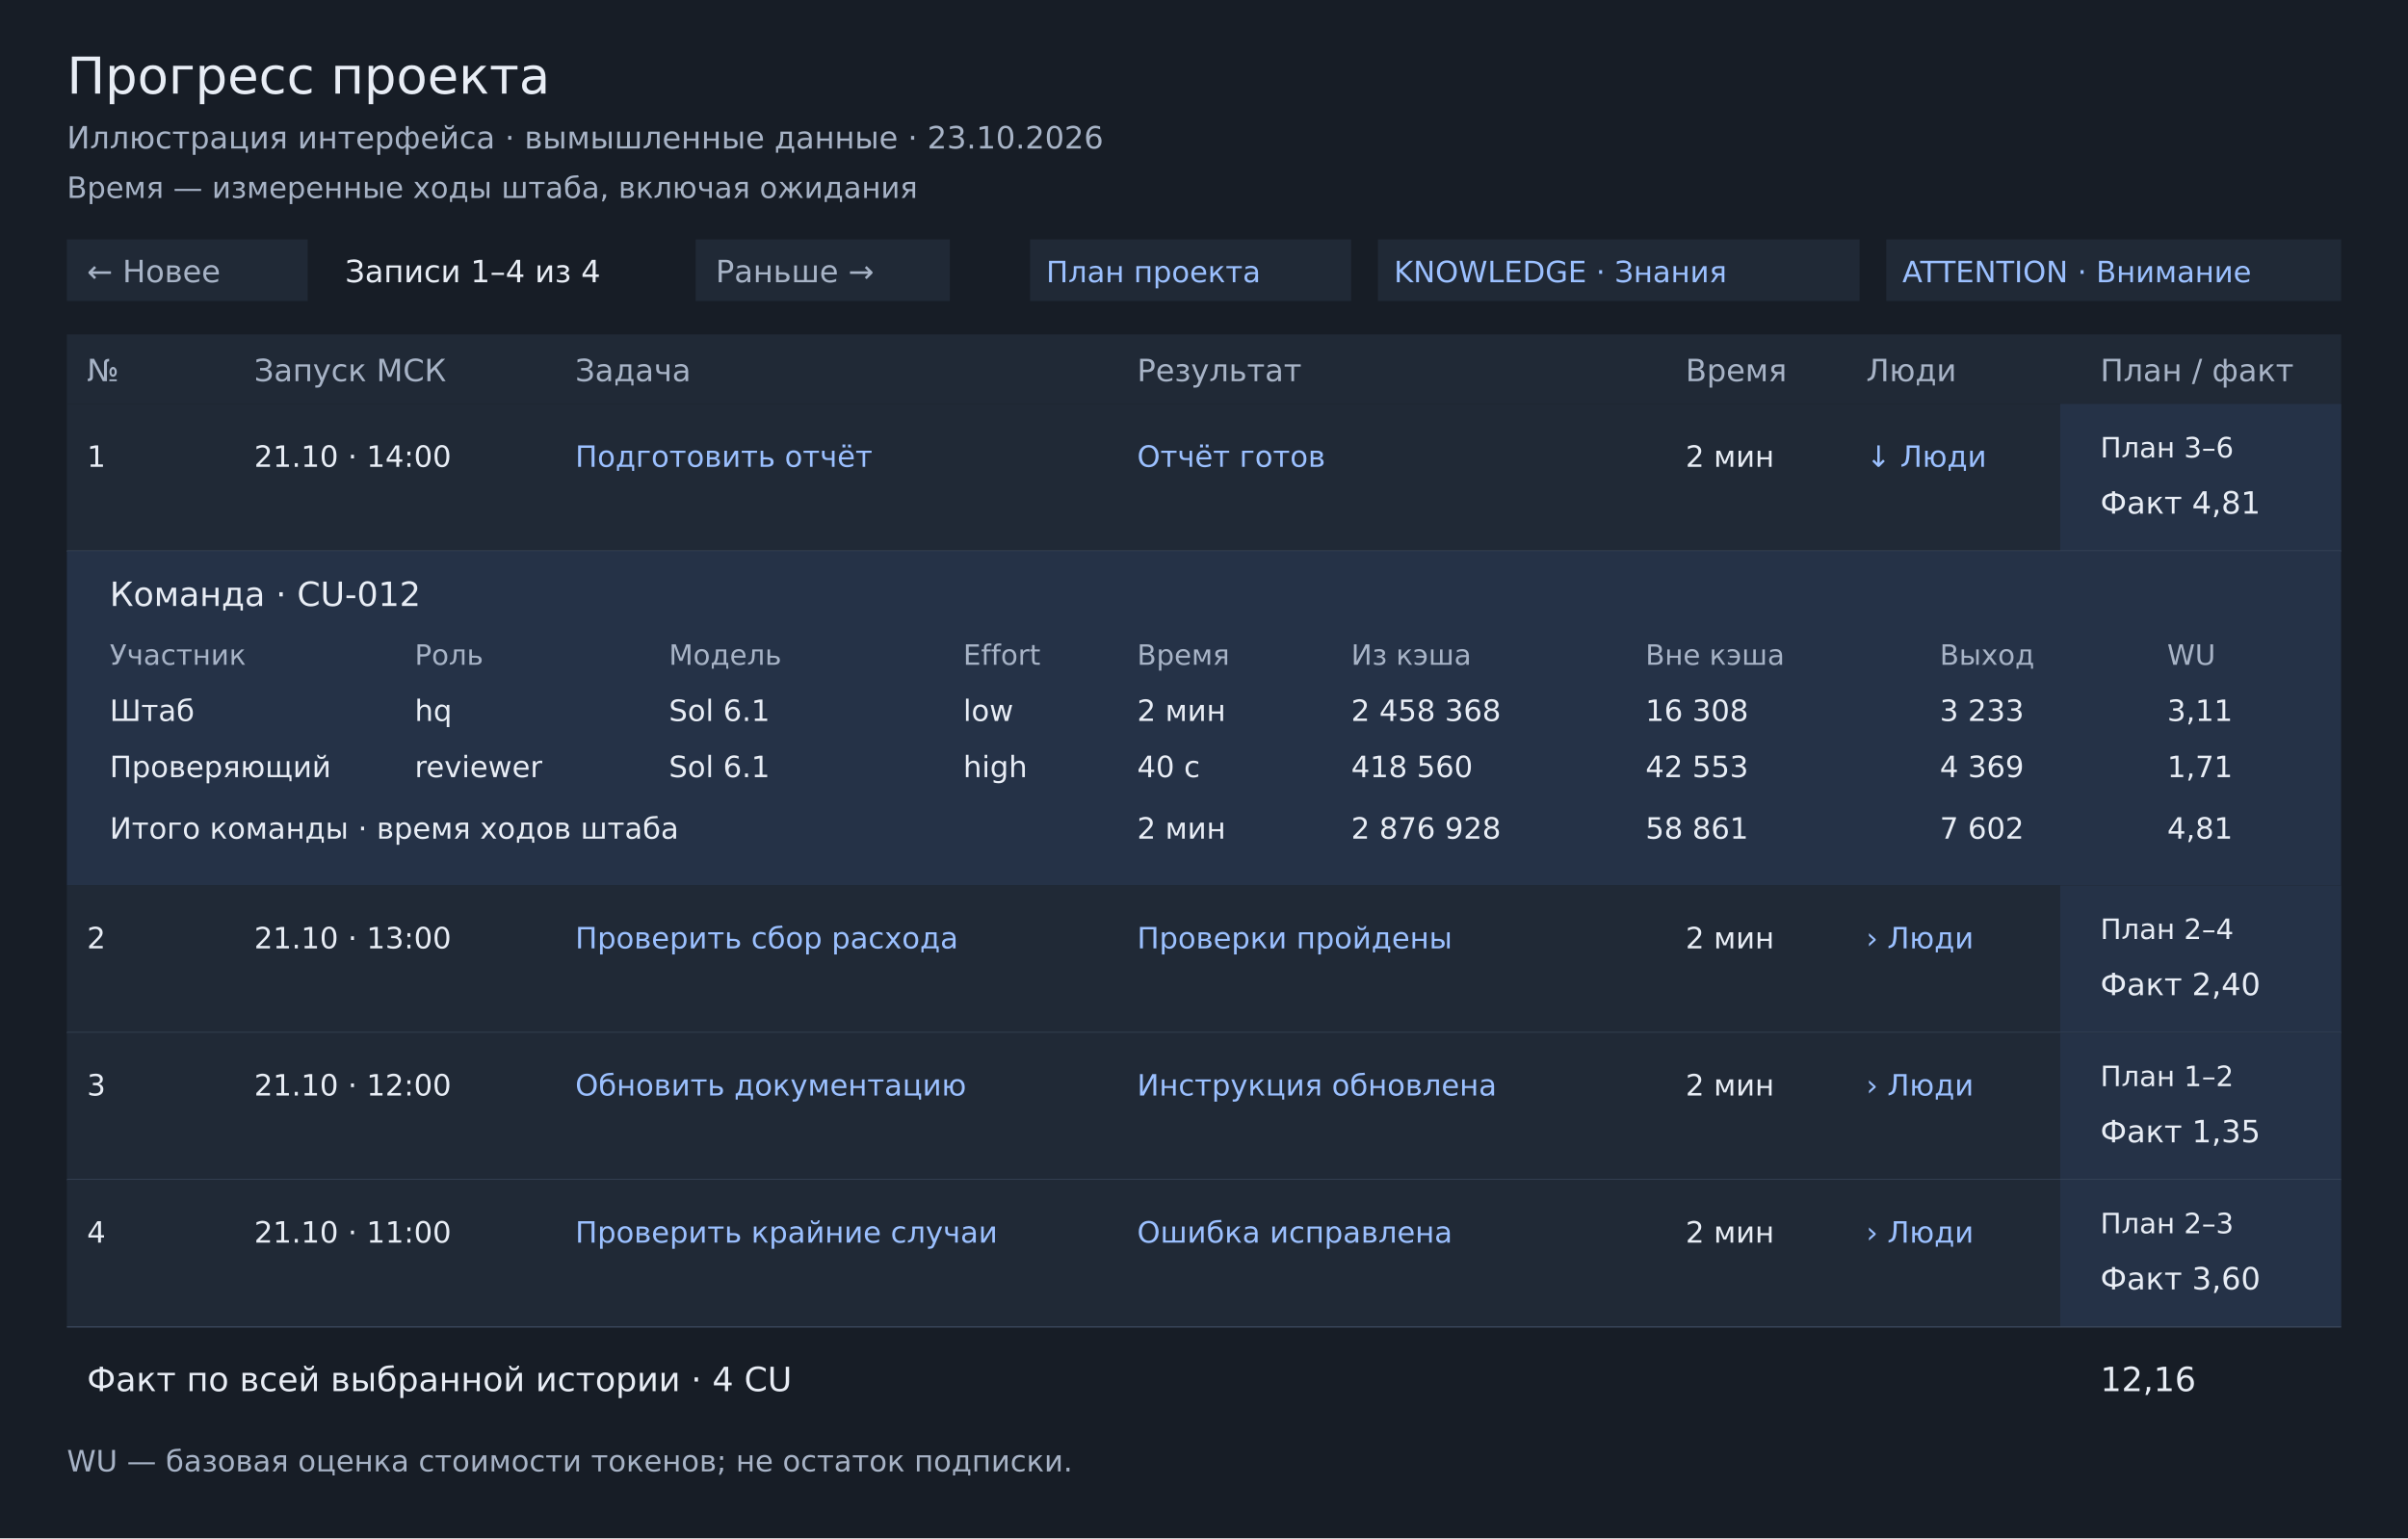
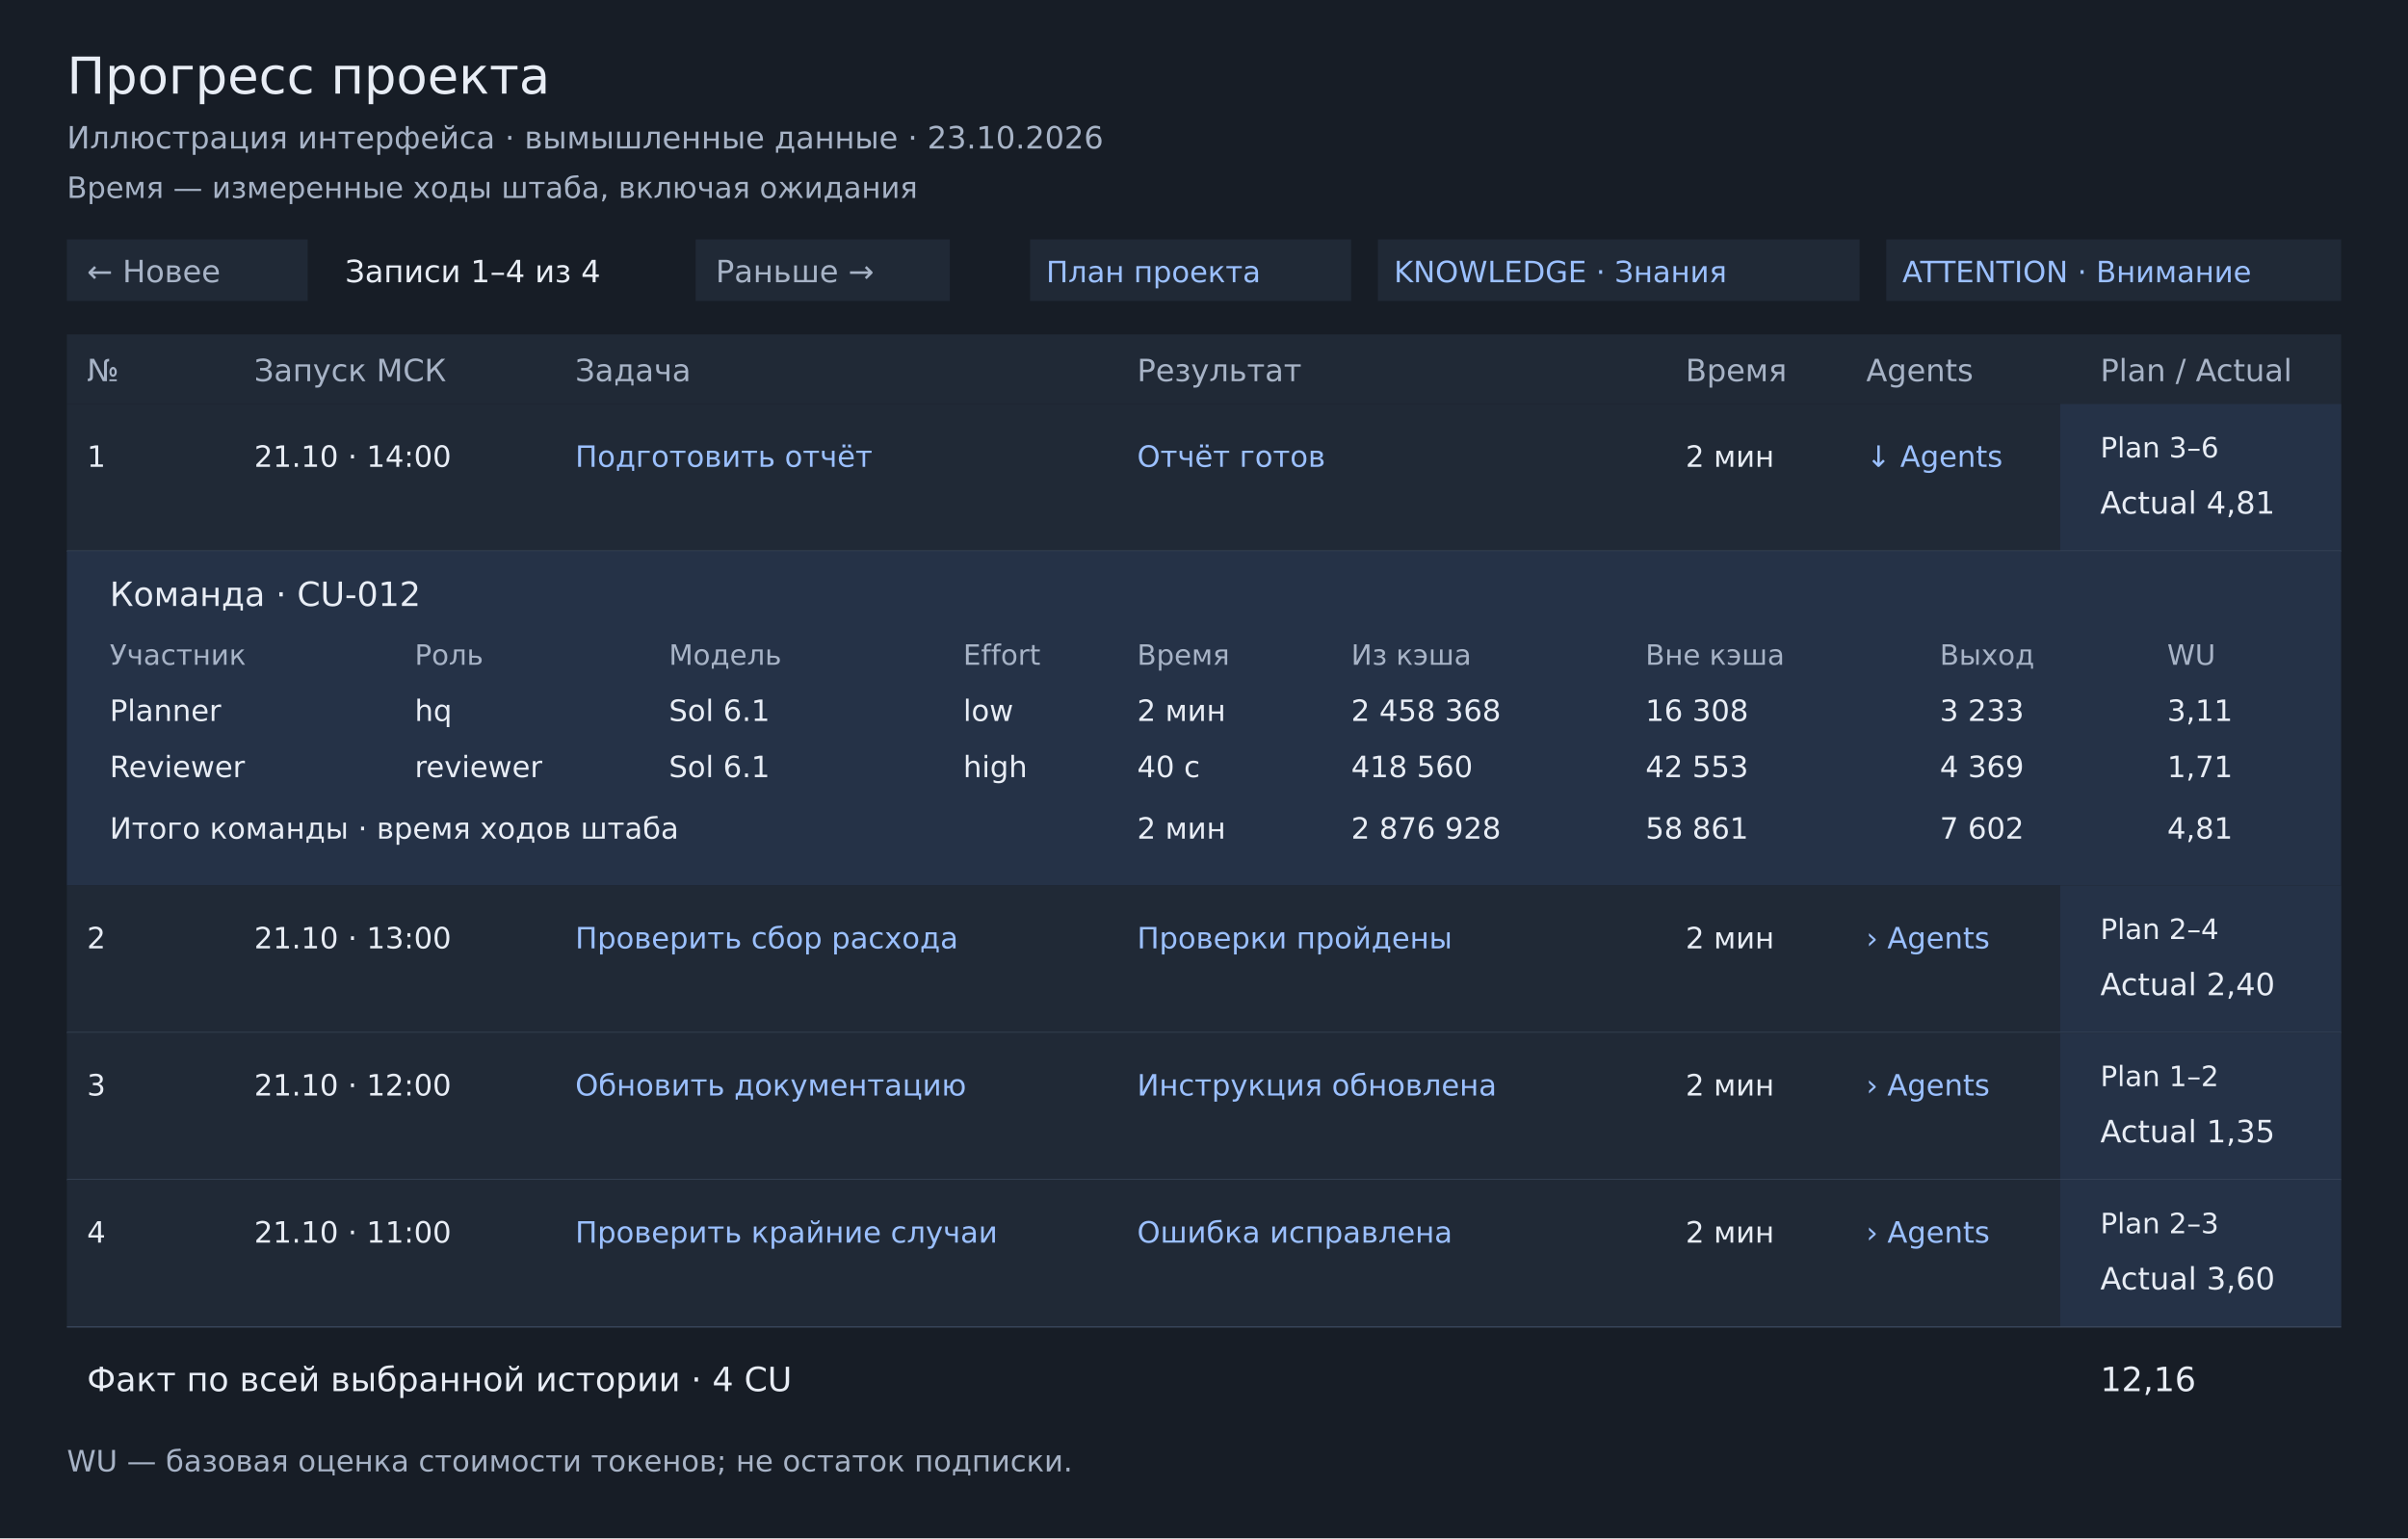
<svg xmlns="http://www.w3.org/2000/svg" width="1800" height="1150" viewBox="0 0 1800 1150" role="img" aria-labelledby="title desc">
  <rect x="0" y="0" width="1800" height="1150" fill="#171d26" />
  <text x="50" y="70" fill="#e8edf5" font-family="Segoe UI,DejaVu Sans,sans-serif" font-size="38">Прогресс проекта</text>
  <text x="50" y="111" fill="#a7b3c6" font-family="Segoe UI,DejaVu Sans,sans-serif" font-size="23">Иллюстрация интерфейса · вымышленные данные · 23.10.2026</text>
  <text x="50" y="148" fill="#a7b3c6" font-family="Segoe UI,DejaVu Sans,sans-serif" font-size="22">Время — измеренные ходы штаба, включая ожидания</text>
  <rect x="50" y="179" width="180" height="46" fill="#202936" />
  <text x="65" y="211" fill="#a7b3c6" font-family="Segoe UI,DejaVu Sans,sans-serif" font-size="23">← Новее</text>
  <text x="258" y="211" fill="#e8edf5" font-family="Segoe UI,DejaVu Sans,sans-serif" font-size="23">Записи 1–4 из 4</text>
  <rect x="520" y="179" width="190" height="46" fill="#202936" />
  <text x="535" y="211" fill="#a7b3c6" font-family="Segoe UI,DejaVu Sans,sans-serif" font-size="23">Раньше →</text>
  <rect x="770" y="179" width="240" height="46" fill="#202936" />
  <text x="782" y="211" fill="#9bc0ff" font-family="Segoe UI,DejaVu Sans,sans-serif" font-size="22">План проекта</text>
  <rect x="1030" y="179" width="360" height="46" fill="#202936" />
  <text x="1042" y="211" fill="#9bc0ff" font-family="Segoe UI,DejaVu Sans,sans-serif" font-size="22">KNOWLEDGE · Знания</text>
  <rect x="1410" y="179" width="340" height="46" fill="#202936" />
  <text x="1422" y="211" fill="#9bc0ff" font-family="Segoe UI,DejaVu Sans,sans-serif" font-size="22">ATTENTION · Внимание</text>
  <rect x="50" y="250" width="1700" height="52" fill="#202936" />
  <text x="65" y="285" fill="#a7b3c6" font-family="Segoe UI,DejaVu Sans,sans-serif" font-size="23">№</text>
  <text x="190" y="285" fill="#a7b3c6" font-family="Segoe UI,DejaVu Sans,sans-serif" font-size="23">Запуск МСК</text>
  <text x="430" y="285" fill="#a7b3c6" font-family="Segoe UI,DejaVu Sans,sans-serif" font-size="23">Задача</text>
  <text x="850" y="285" fill="#a7b3c6" font-family="Segoe UI,DejaVu Sans,sans-serif" font-size="23">Результат</text>
  <text x="1260" y="285" fill="#a7b3c6" font-family="Segoe UI,DejaVu Sans,sans-serif" font-size="23">Время</text>
-   <text x="1395" y="285" fill="#a7b3c6" font-family="Segoe UI,DejaVu Sans,sans-serif" font-size="23">Люди</text>
-   <text x="1570" y="285" fill="#a7b3c6" font-family="Segoe UI,DejaVu Sans,sans-serif" font-size="23">План / факт</text>
+   <text x="1395" y="285" fill="#a7b3c6" font-family="Segoe UI,DejaVu Sans,sans-serif" font-size="23">Agents</text>
+   <text x="1570" y="285" fill="#a7b3c6" font-family="Segoe UI,DejaVu Sans,sans-serif" font-size="23">Plan / Actual</text>
  <rect x="50" y="302" width="1700" height="110" fill="#202936" />
  <rect x="1540" y="302" width="210" height="110" fill="#253247" />
  <text x="65" y="349" fill="#e8edf5" font-family="Segoe UI,DejaVu Sans,sans-serif" font-size="22">1</text>
  <text x="190" y="349" fill="#e8edf5" font-family="Segoe UI,DejaVu Sans,sans-serif" font-size="22">21.10 · 14:00</text>
  <text x="430" y="349" fill="#9bc0ff" font-family="Segoe UI,DejaVu Sans,sans-serif" font-size="22">Подготовить отчёт</text>
  <text x="850" y="349" fill="#9bc0ff" font-family="Segoe UI,DejaVu Sans,sans-serif" font-size="22">Отчёт готов</text>
  <text x="1260" y="349" fill="#e8edf5" font-family="Segoe UI,DejaVu Sans,sans-serif" font-size="22">2 мин</text>
-   <text x="1395" y="349" fill="#9bc0ff" font-family="Segoe UI,DejaVu Sans,sans-serif" font-size="22">↓ Люди</text>
-   <text x="1570" y="342" fill="#e8edf5" font-family="Segoe UI,DejaVu Sans,sans-serif" font-size="21">План 3–6</text>
-   <text x="1570" y="384" fill="#e8edf5" font-family="Segoe UI,DejaVu Sans,sans-serif" font-size="23">Факт 4,81</text>
+   <text x="1395" y="349" fill="#9bc0ff" font-family="Segoe UI,DejaVu Sans,sans-serif" font-size="22">↓ Agents</text>
+   <text x="1570" y="342" fill="#e8edf5" font-family="Segoe UI,DejaVu Sans,sans-serif" font-size="21">Plan 3–6</text>
+   <text x="1570" y="384" fill="#e8edf5" font-family="Segoe UI,DejaVu Sans,sans-serif" font-size="23">Actual 4,81</text>
  <path d="M50 412H1750" stroke="#3a475b" />
  <rect x="50" y="412" width="1700" height="250" fill="#253247" />
  <text x="82" y="453" fill="#e8edf5" font-family="Segoe UI,DejaVu Sans,sans-serif" font-size="25">Команда · CU-012</text>
  <text x="82" y="497" fill="#a7b3c6" font-family="Segoe UI,DejaVu Sans,sans-serif" font-size="21">Участник</text>
  <text x="310" y="497" fill="#a7b3c6" font-family="Segoe UI,DejaVu Sans,sans-serif" font-size="21">Роль</text>
  <text x="500" y="497" fill="#a7b3c6" font-family="Segoe UI,DejaVu Sans,sans-serif" font-size="21">Модель</text>
  <text x="720" y="497" fill="#a7b3c6" font-family="Segoe UI,DejaVu Sans,sans-serif" font-size="21">Effort</text>
  <text x="850" y="497" fill="#a7b3c6" font-family="Segoe UI,DejaVu Sans,sans-serif" font-size="21">Время</text>
  <text x="1010" y="497" fill="#a7b3c6" font-family="Segoe UI,DejaVu Sans,sans-serif" font-size="21">Из кэша</text>
  <text x="1230" y="497" fill="#a7b3c6" font-family="Segoe UI,DejaVu Sans,sans-serif" font-size="21">Вне кэша</text>
  <text x="1450" y="497" fill="#a7b3c6" font-family="Segoe UI,DejaVu Sans,sans-serif" font-size="21">Выход</text>
  <text x="1620" y="497" fill="#a7b3c6" font-family="Segoe UI,DejaVu Sans,sans-serif" font-size="21">WU</text>
-   <text x="82" y="539" fill="#e8edf5" font-family="Segoe UI,DejaVu Sans,sans-serif" font-size="22">Штаб</text>
+   <text x="82" y="539" fill="#e8edf5" font-family="Segoe UI,DejaVu Sans,sans-serif" font-size="22">Planner</text>
  <text x="310" y="539" fill="#e8edf5" font-family="Segoe UI,DejaVu Sans,sans-serif" font-size="22">hq</text>
  <text x="500" y="539" fill="#e8edf5" font-family="Segoe UI,DejaVu Sans,sans-serif" font-size="22">Sol 6.1</text>
  <text x="720" y="539" fill="#e8edf5" font-family="Segoe UI,DejaVu Sans,sans-serif" font-size="22">low</text>
  <text x="850" y="539" fill="#e8edf5" font-family="Segoe UI,DejaVu Sans,sans-serif" font-size="22">2 мин</text>
  <text x="1010" y="539" fill="#e8edf5" font-family="Segoe UI,DejaVu Sans,sans-serif" font-size="22">2 458 368</text>
  <text x="1230" y="539" fill="#e8edf5" font-family="Segoe UI,DejaVu Sans,sans-serif" font-size="22">16 308</text>
  <text x="1450" y="539" fill="#e8edf5" font-family="Segoe UI,DejaVu Sans,sans-serif" font-size="22">3 233</text>
  <text x="1620" y="539" fill="#e8edf5" font-family="Segoe UI,DejaVu Sans,sans-serif" font-size="22">3,11</text>
-   <text x="82" y="581" fill="#e8edf5" font-family="Segoe UI,DejaVu Sans,sans-serif" font-size="22">Проверяющий</text>
+   <text x="82" y="581" fill="#e8edf5" font-family="Segoe UI,DejaVu Sans,sans-serif" font-size="22">Reviewer</text>
  <text x="310" y="581" fill="#e8edf5" font-family="Segoe UI,DejaVu Sans,sans-serif" font-size="22">reviewer</text>
  <text x="500" y="581" fill="#e8edf5" font-family="Segoe UI,DejaVu Sans,sans-serif" font-size="22">Sol 6.1</text>
  <text x="720" y="581" fill="#e8edf5" font-family="Segoe UI,DejaVu Sans,sans-serif" font-size="22">high</text>
  <text x="850" y="581" fill="#e8edf5" font-family="Segoe UI,DejaVu Sans,sans-serif" font-size="22">40 с</text>
  <text x="1010" y="581" fill="#e8edf5" font-family="Segoe UI,DejaVu Sans,sans-serif" font-size="22">418 560</text>
  <text x="1230" y="581" fill="#e8edf5" font-family="Segoe UI,DejaVu Sans,sans-serif" font-size="22">42 553</text>
  <text x="1450" y="581" fill="#e8edf5" font-family="Segoe UI,DejaVu Sans,sans-serif" font-size="22">4 369</text>
  <text x="1620" y="581" fill="#e8edf5" font-family="Segoe UI,DejaVu Sans,sans-serif" font-size="22">1,71</text>
  <text x="82" y="627" fill="#e8edf5" font-family="Segoe UI,DejaVu Sans,sans-serif" font-size="22">Итого команды · время ходов штаба</text>
  <text x="850" y="627" fill="#e8edf5" font-family="Segoe UI,DejaVu Sans,sans-serif" font-size="22">2 мин</text>
  <text x="1010" y="627" fill="#e8edf5" font-family="Segoe UI,DejaVu Sans,sans-serif" font-size="22">2 876 928</text>
  <text x="1230" y="627" fill="#e8edf5" font-family="Segoe UI,DejaVu Sans,sans-serif" font-size="22">58 861</text>
  <text x="1450" y="627" fill="#e8edf5" font-family="Segoe UI,DejaVu Sans,sans-serif" font-size="22">7 602</text>
  <text x="1620" y="627" fill="#e8edf5" font-family="Segoe UI,DejaVu Sans,sans-serif" font-size="22">4,81</text>
  <rect x="50" y="662" width="1700" height="110" fill="#202936" />
  <rect x="1540" y="662" width="210" height="110" fill="#253247" />
  <text x="65" y="709" fill="#e8edf5" font-family="Segoe UI,DejaVu Sans,sans-serif" font-size="22">2</text>
  <text x="190" y="709" fill="#e8edf5" font-family="Segoe UI,DejaVu Sans,sans-serif" font-size="22">21.10 · 13:00</text>
  <text x="430" y="709" fill="#9bc0ff" font-family="Segoe UI,DejaVu Sans,sans-serif" font-size="22">Проверить сбор расхода</text>
  <text x="850" y="709" fill="#9bc0ff" font-family="Segoe UI,DejaVu Sans,sans-serif" font-size="22">Проверки пройдены</text>
  <text x="1260" y="709" fill="#e8edf5" font-family="Segoe UI,DejaVu Sans,sans-serif" font-size="22">2 мин</text>
-   <text x="1395" y="709" fill="#9bc0ff" font-family="Segoe UI,DejaVu Sans,sans-serif" font-size="22">› Люди</text>
-   <text x="1570" y="702" fill="#e8edf5" font-family="Segoe UI,DejaVu Sans,sans-serif" font-size="21">План 2–4</text>
-   <text x="1570" y="744" fill="#e8edf5" font-family="Segoe UI,DejaVu Sans,sans-serif" font-size="23">Факт 2,40</text>
+   <text x="1395" y="709" fill="#9bc0ff" font-family="Segoe UI,DejaVu Sans,sans-serif" font-size="22">› Agents</text>
+   <text x="1570" y="702" fill="#e8edf5" font-family="Segoe UI,DejaVu Sans,sans-serif" font-size="21">Plan 2–4</text>
+   <text x="1570" y="744" fill="#e8edf5" font-family="Segoe UI,DejaVu Sans,sans-serif" font-size="23">Actual 2,40</text>
  <path d="M50 772H1750" stroke="#3a475b" />
  <rect x="50" y="772" width="1700" height="110" fill="#202936" />
  <rect x="1540" y="772" width="210" height="110" fill="#253247" />
  <text x="65" y="819" fill="#e8edf5" font-family="Segoe UI,DejaVu Sans,sans-serif" font-size="22">3</text>
  <text x="190" y="819" fill="#e8edf5" font-family="Segoe UI,DejaVu Sans,sans-serif" font-size="22">21.10 · 12:00</text>
  <text x="430" y="819" fill="#9bc0ff" font-family="Segoe UI,DejaVu Sans,sans-serif" font-size="22">Обновить документацию</text>
  <text x="850" y="819" fill="#9bc0ff" font-family="Segoe UI,DejaVu Sans,sans-serif" font-size="22">Инструкция обновлена</text>
  <text x="1260" y="819" fill="#e8edf5" font-family="Segoe UI,DejaVu Sans,sans-serif" font-size="22">2 мин</text>
-   <text x="1395" y="819" fill="#9bc0ff" font-family="Segoe UI,DejaVu Sans,sans-serif" font-size="22">› Люди</text>
-   <text x="1570" y="812" fill="#e8edf5" font-family="Segoe UI,DejaVu Sans,sans-serif" font-size="21">План 1–2</text>
-   <text x="1570" y="854" fill="#e8edf5" font-family="Segoe UI,DejaVu Sans,sans-serif" font-size="23">Факт 1,35</text>
+   <text x="1395" y="819" fill="#9bc0ff" font-family="Segoe UI,DejaVu Sans,sans-serif" font-size="22">› Agents</text>
+   <text x="1570" y="812" fill="#e8edf5" font-family="Segoe UI,DejaVu Sans,sans-serif" font-size="21">Plan 1–2</text>
+   <text x="1570" y="854" fill="#e8edf5" font-family="Segoe UI,DejaVu Sans,sans-serif" font-size="23">Actual 1,35</text>
  <path d="M50 882H1750" stroke="#3a475b" />
  <rect x="50" y="882" width="1700" height="110" fill="#202936" />
  <rect x="1540" y="882" width="210" height="110" fill="#253247" />
  <text x="65" y="929" fill="#e8edf5" font-family="Segoe UI,DejaVu Sans,sans-serif" font-size="22">4</text>
  <text x="190" y="929" fill="#e8edf5" font-family="Segoe UI,DejaVu Sans,sans-serif" font-size="22">21.10 · 11:00</text>
  <text x="430" y="929" fill="#9bc0ff" font-family="Segoe UI,DejaVu Sans,sans-serif" font-size="22">Проверить крайние случаи</text>
  <text x="850" y="929" fill="#9bc0ff" font-family="Segoe UI,DejaVu Sans,sans-serif" font-size="22">Ошибка исправлена</text>
  <text x="1260" y="929" fill="#e8edf5" font-family="Segoe UI,DejaVu Sans,sans-serif" font-size="22">2 мин</text>
-   <text x="1395" y="929" fill="#9bc0ff" font-family="Segoe UI,DejaVu Sans,sans-serif" font-size="22">› Люди</text>
-   <text x="1570" y="922" fill="#e8edf5" font-family="Segoe UI,DejaVu Sans,sans-serif" font-size="21">План 2–3</text>
-   <text x="1570" y="964" fill="#e8edf5" font-family="Segoe UI,DejaVu Sans,sans-serif" font-size="23">Факт 3,60</text>
+   <text x="1395" y="929" fill="#9bc0ff" font-family="Segoe UI,DejaVu Sans,sans-serif" font-size="22">› Agents</text>
+   <text x="1570" y="922" fill="#e8edf5" font-family="Segoe UI,DejaVu Sans,sans-serif" font-size="21">Plan 2–3</text>
+   <text x="1570" y="964" fill="#e8edf5" font-family="Segoe UI,DejaVu Sans,sans-serif" font-size="23">Actual 3,60</text>
  <path d="M50 992H1750" stroke="#3a475b" />
  <text x="65" y="1040" fill="#e8edf5" font-family="Segoe UI,DejaVu Sans,sans-serif" font-size="25">Факт по всей выбранной истории · 4 CU</text>
  <text x="1570" y="1040" fill="#e8edf5" font-family="Segoe UI,DejaVu Sans,sans-serif" font-size="25">12,16</text>
  <text x="50" y="1100" fill="#a7b3c6" font-family="Segoe UI,DejaVu Sans,sans-serif" font-size="22">WU — базовая оценка стоимости токенов; не остаток подписки.</text>
</svg>
